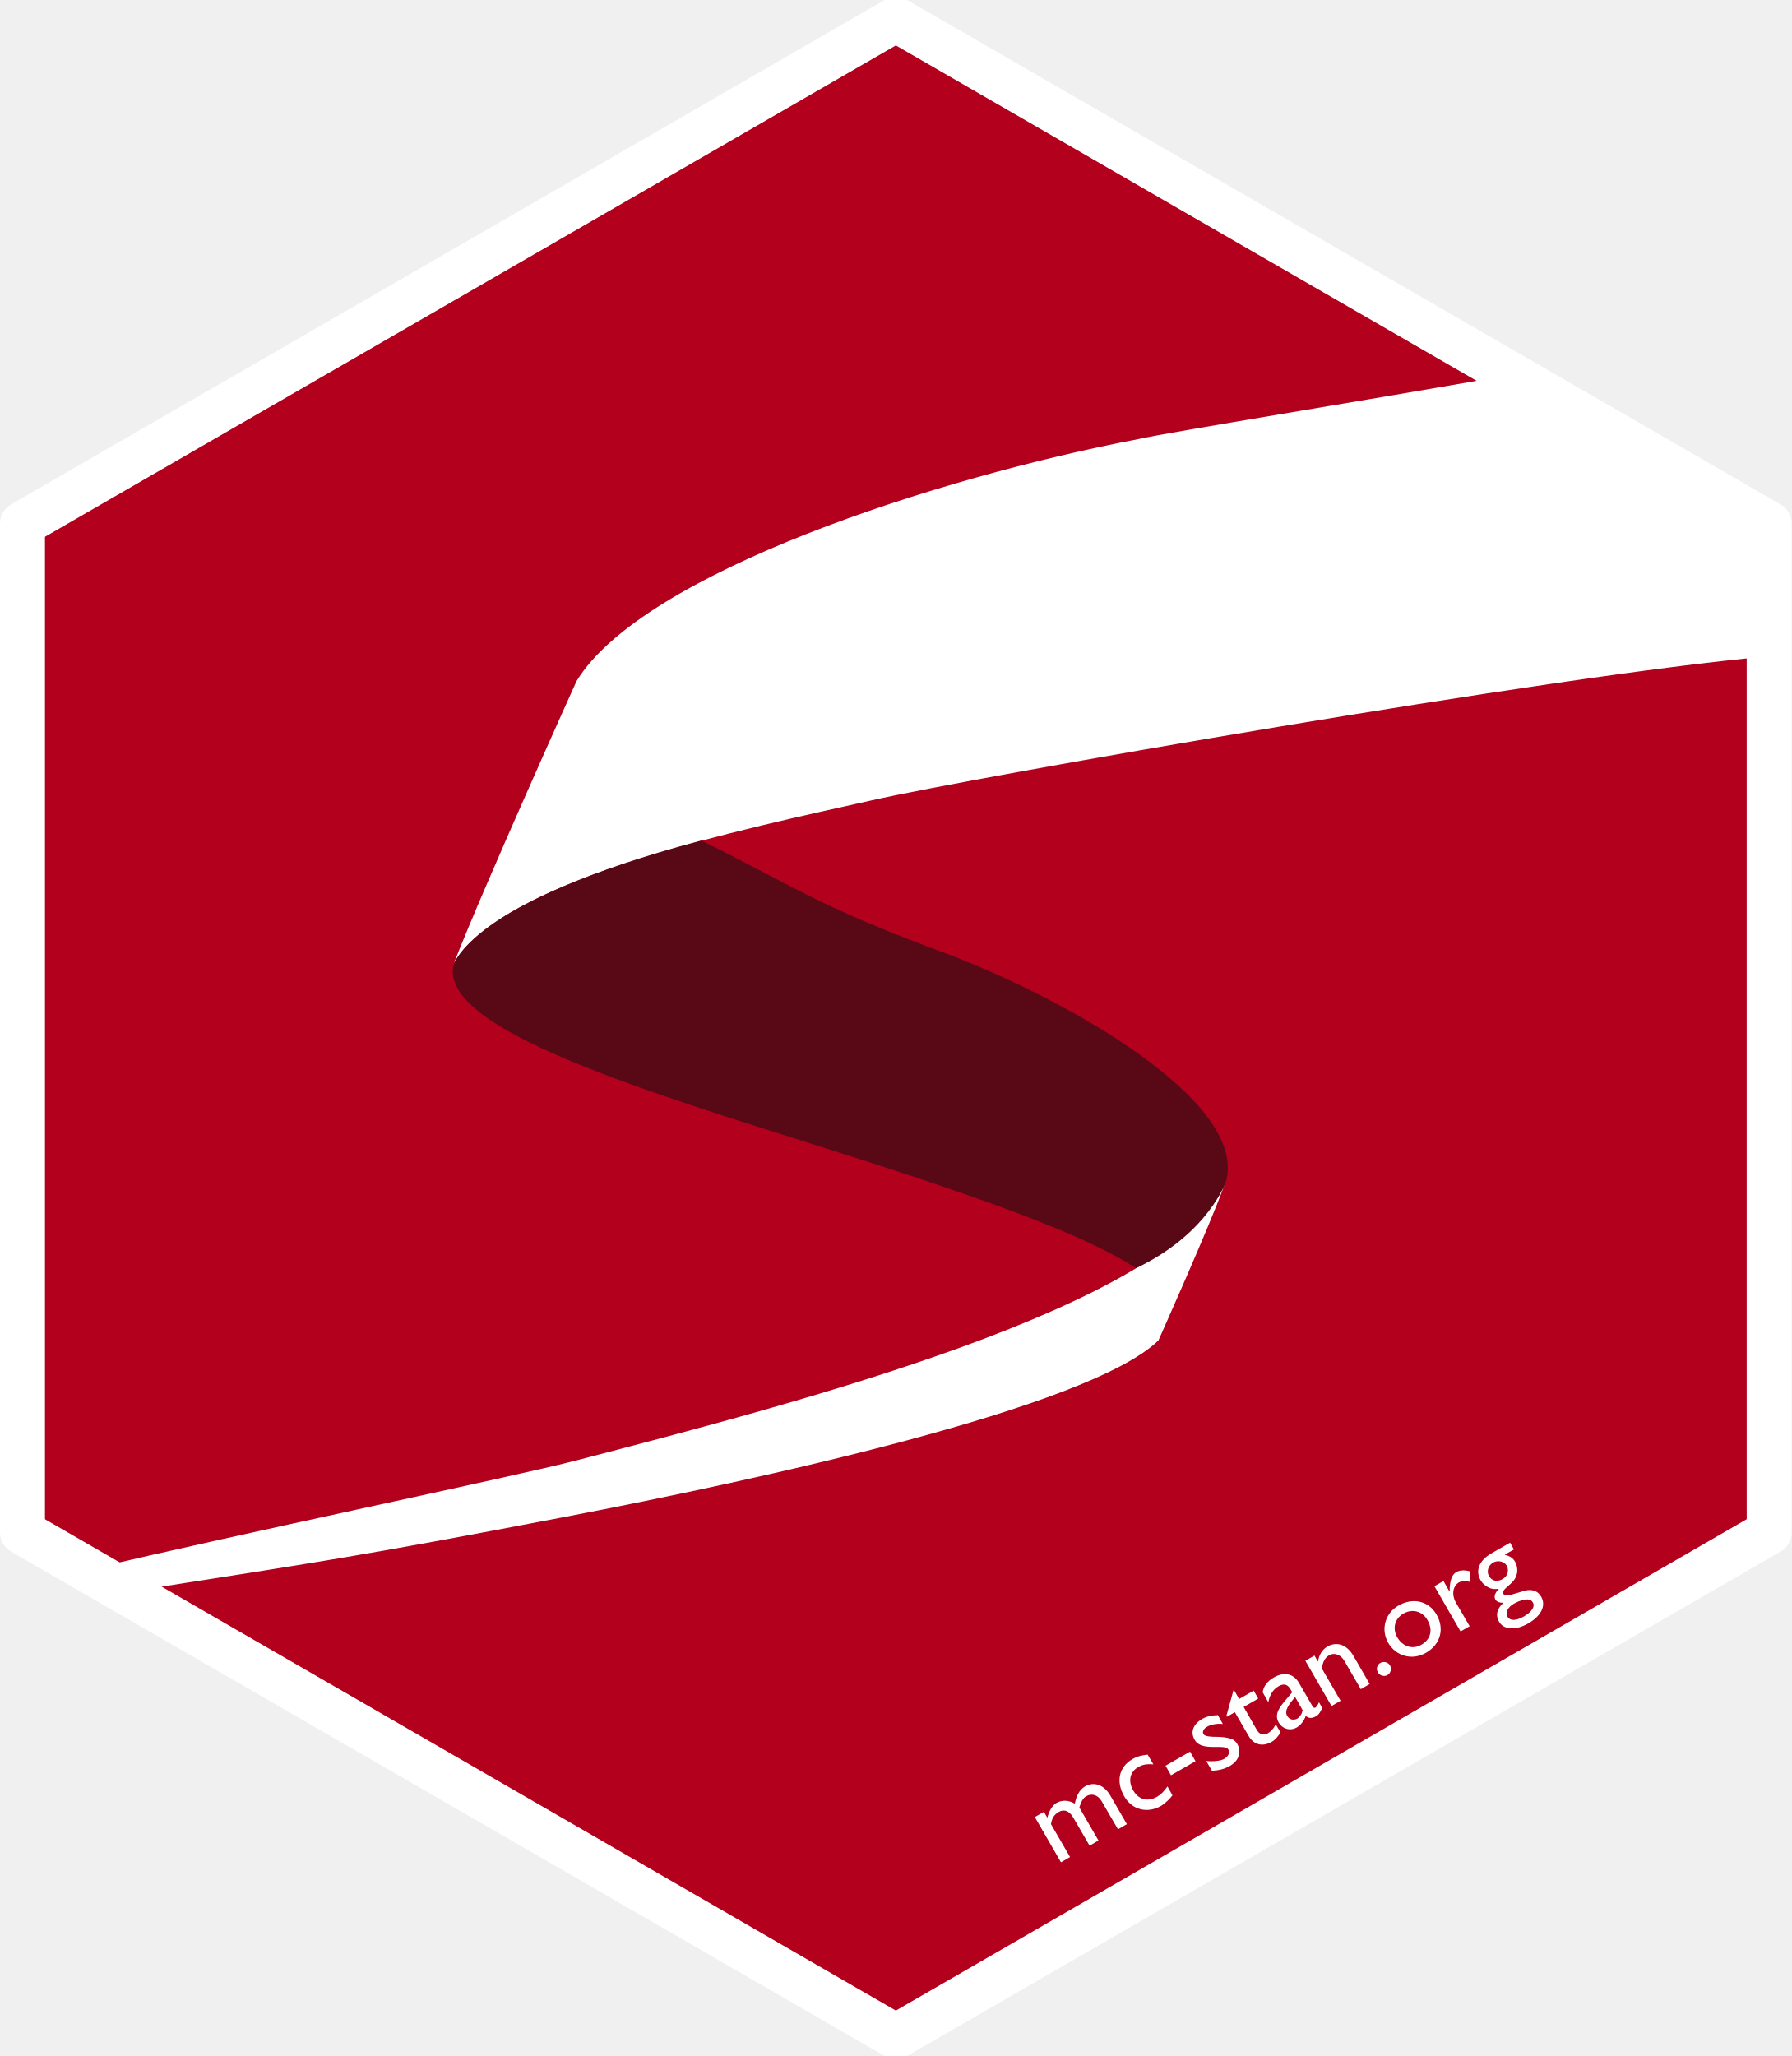
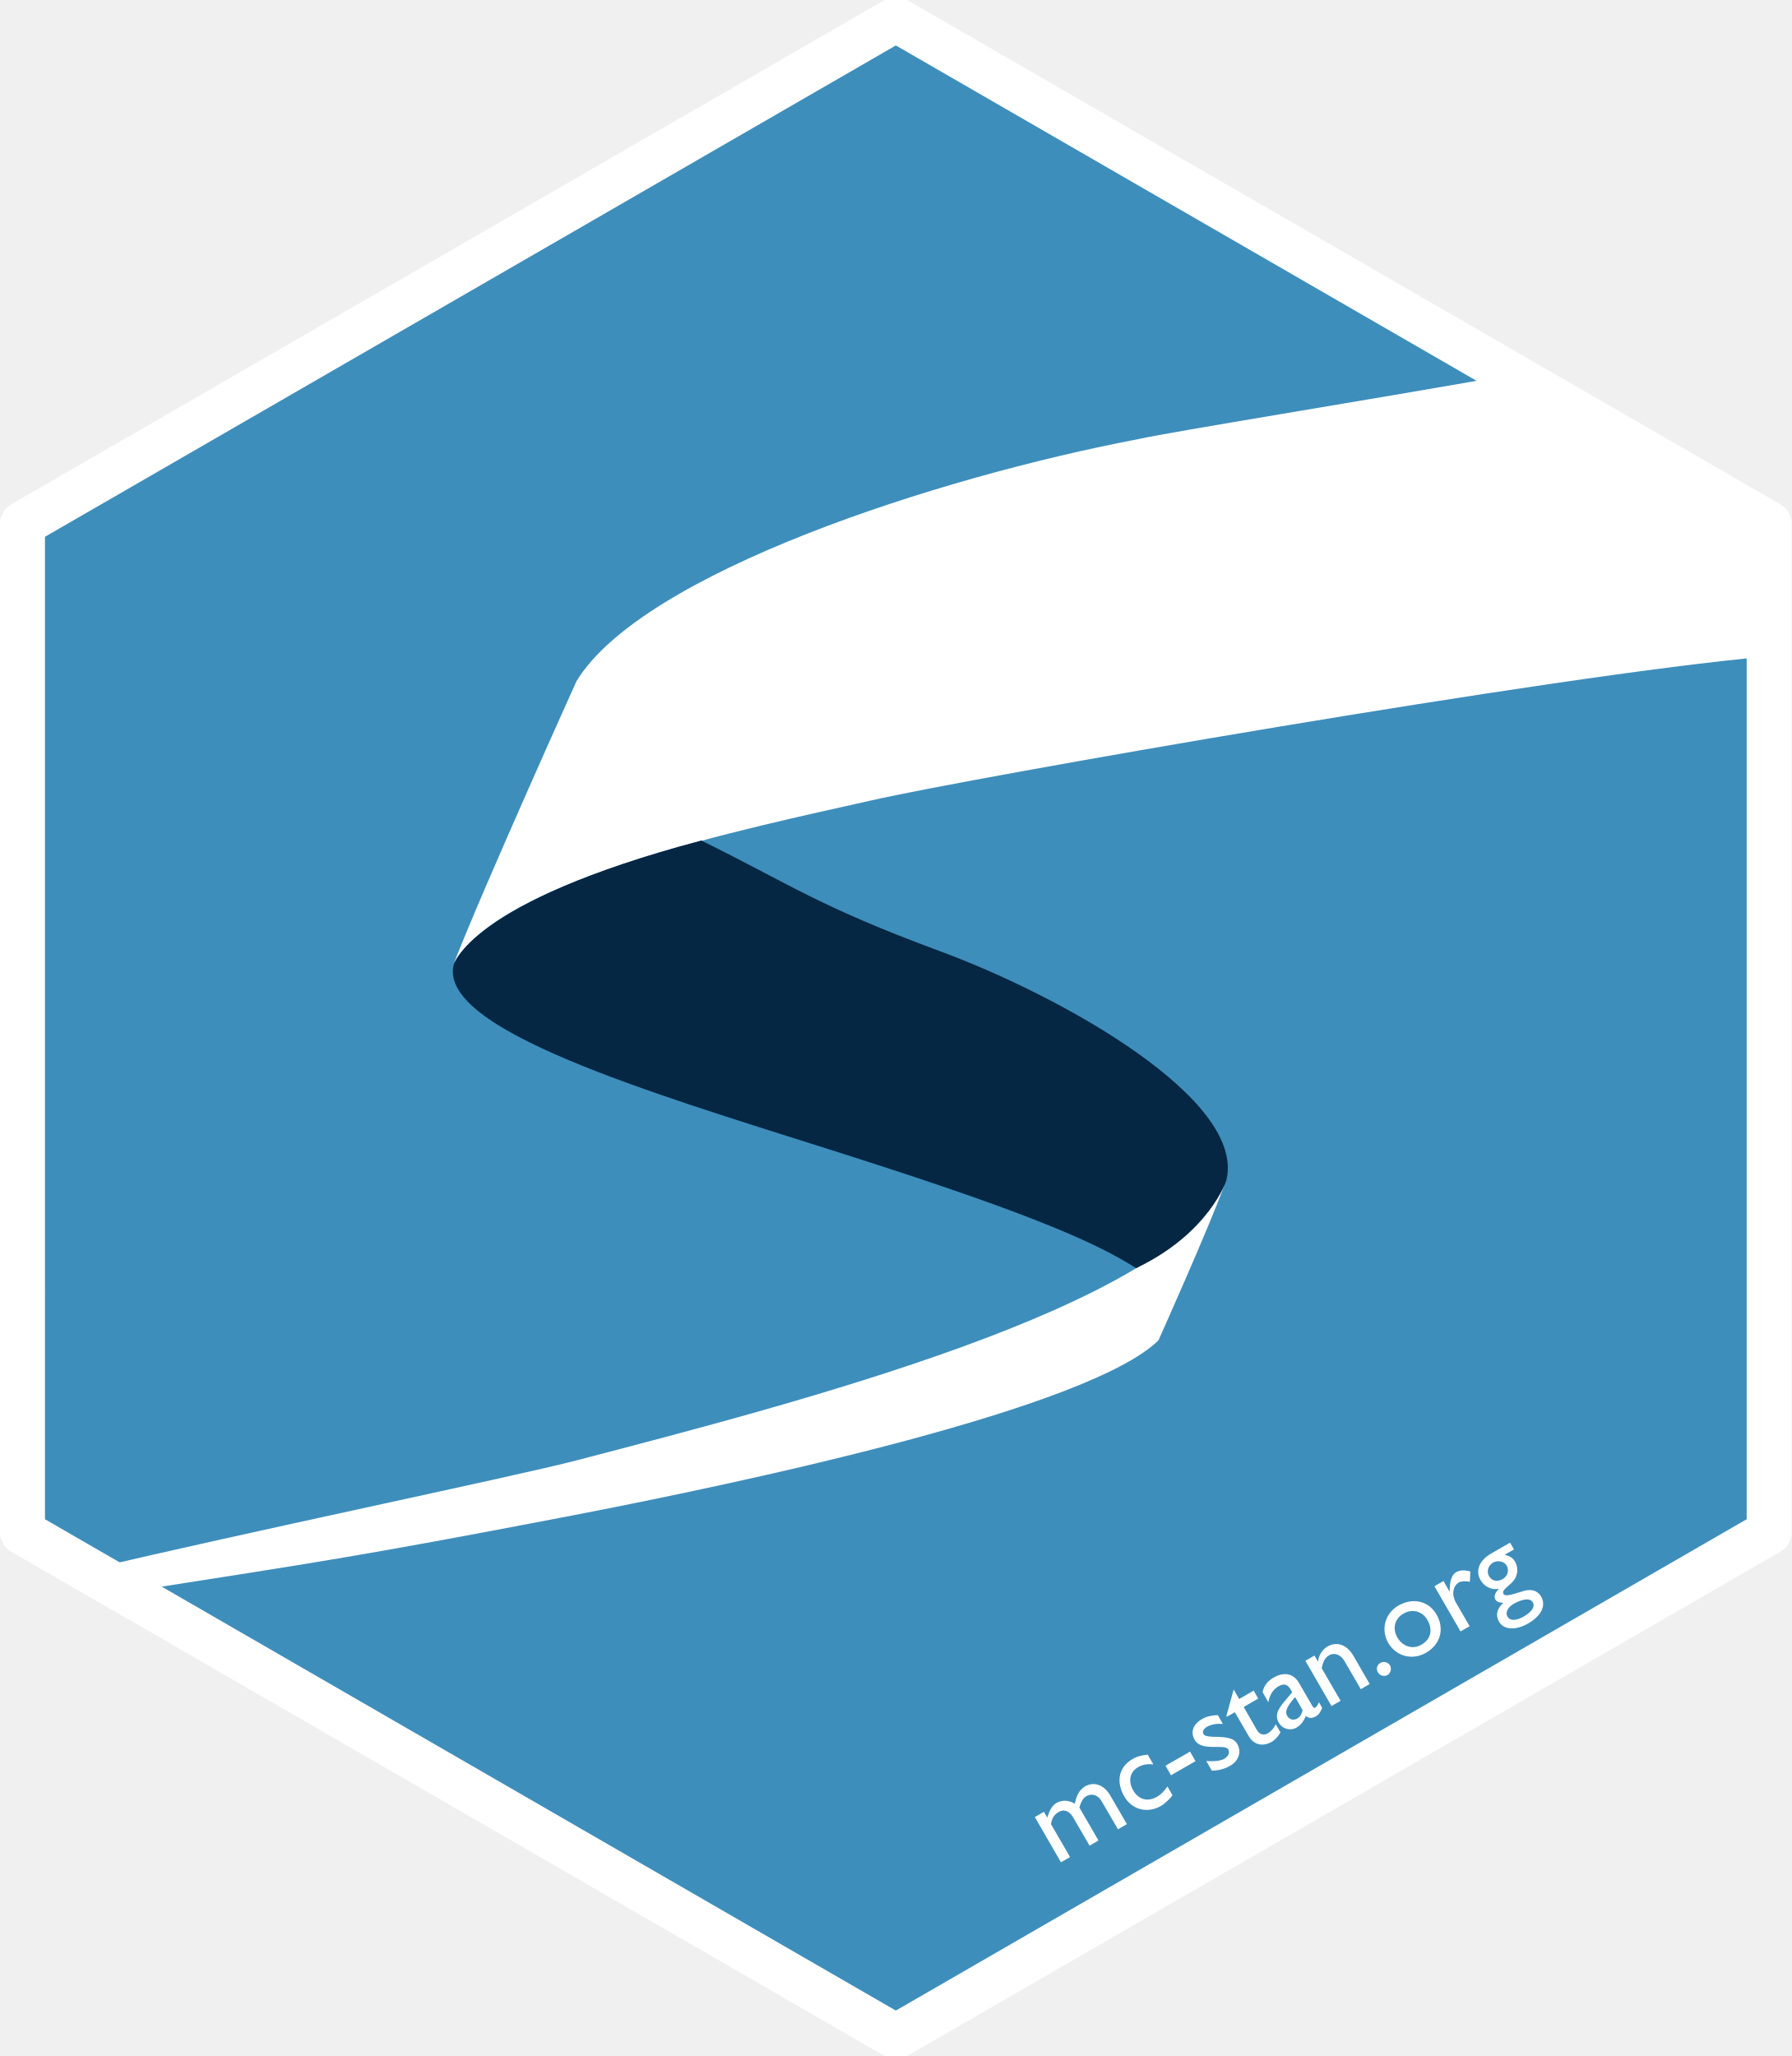
- <svg xmlns="http://www.w3.org/2000/svg" version="1.1" id="svg2" xml:space="preserve" width="164.284" height="188.523" viewBox="0 0 164.284 188.523">
-   <defs id="defs6" />
-   <g id="g8" transform="matrix(1.333333,0,0,1.333333,-9.184233,-11.13646)">
-     <g id="g10">
-       <path d="m 80.02,32.895 c -2.809,0.804 -5.641,1.617 -7.946,2.253 -12.883,3.559 -31.355,8.457 -35.527,15.305 0,0 -5.82,12.891 -7.746,17.813 C 31.902,62.914 47.461,59.742 55.191,58 61.836,56.5 86.301,52.051 96.254,50.391 92.469,43.238 86.871,37.203 80.02,32.895 Z m -2.489,49.417 c -3.422,7.704 -27.129,13.813 -40.976,17.43 -4.239,1.106 -9.332,2.528 -14.485,4.059 0.746,0.761 1.512,1.492 2.309,2.199 4.043,-0.836 8.008,-1.621 11.527,-2.297 13.125,-2.527 33.063,-7.273 37.449,-11.551 0,0 3.215,-7.168 4.176,-9.84 z" style="fill:#ffffff;fill-opacity:1;fill-rule:nonzero;stroke:none" id="path64" />
-       <path d="m 8.434,44.375 v 69.348 l 60.062,34.683 60.059,-34.683 V 44.375 L 68.496,9.691 Z" style="fill:#b2001d;fill-opacity:1;fill-rule:nonzero;stroke:none" id="path66" />
-       <path d="m 67.094,26.98 c -28.473,0 -51.551,23.086 -51.551,51.559 0,7.207 -4.453,15.035 -6.859,22.313 0.347,7.558 -0.114,12.914 3.183,14.351 2.266,1.188 6.367,2.922 8.106,4.086 4.754,4.586 6.136,3.793 15.922,8.758 10.8,5.48 24.421,2.043 31.199,2.043 28.472,0 51.558,-23.078 51.558,-51.551 0,-5 5.418,-10.43 9.098,-15.492 0.422,-2.731 2.359,-15.035 1.332,-17.844 C 116.957,37.184 110.758,32.832 98.766,27.5 86.559,26.742 73.074,26.98 67.094,26.98 Z" style="fill:#ffffff;fill-opacity:1;fill-rule:nonzero;stroke:none" id="path68" />
-       <path d="m 69.129,24.91 c -28.836,0 -54.262,24.785 -54.262,53.621 0,7.301 -3.746,14.953 -6.183,22.321 -1.594,5.761 0.527,16.226 4.461,15.41 10.171,-2.426 29.218,-6.387 33.402,-7.481 15.055,-3.929 40.828,-10.578 44.551,-18.953 -1.047,2.91 -4.543,10.703 -4.543,10.703 -4.77,4.653 -27.629,9.606 -40.743,12.125 -14.371,2.762 -17.488,3.188 -28.417,4.906 0.433,3.11 14.574,9.348 18.082,11.11 10.937,5.555 24.734,2.066 31.597,2.066 28.836,0 52.219,-23.371 52.219,-52.207 0.348,-5.047 12.332,-13.914 9.031,-25.023 -14.25,1.258 -54.519,8.297 -61.515,9.89 -8.407,1.895 -25.321,5.344 -28.692,11.161 2.094,-5.352 8.418,-19.364 8.418,-19.364 C 51.074,47.75 71.324,41.191 85.164,38.551 87.43,38.043 100.887,35.883 110.34,34.207 105.141,27.93 92.871,24.879 69.129,24.91 Z" style="fill:#b2001d;fill-opacity:1;fill-rule:nonzero;stroke:none" id="path70" />
-       <path d="m 38.074,74.75 c -0.937,4.383 13.129,8.625 25.813,12.637 12.683,4.015 18.023,6.183 21.133,8.179 5.042,-2.414 6.199,-6.019 6.199,-6.019 C 92.629,83.992 79.984,76.891 71.551,73.773 63.121,70.66 61.234,69.164 55.117,66.156 39.016,70.418 38.074,74.75 38.074,74.75 Z" style="fill:#590815;fill-opacity:1;fill-rule:nonzero;stroke:none" id="path72" />
-       <g id="g74" transform="scale(1,-1)">
-         <path d="m 8.434,-44.375 v -69.348 l 60.062,-34.683 60.059,34.683 v 69.348 L 68.496,-9.691 Z" style="fill:none;stroke:#ffffff;stroke-width:3.092;stroke-linecap:round;stroke-linejoin:round;stroke-miterlimit:4;stroke-dasharray:none;stroke-opacity:1" id="path76" />
-       </g>
-       <path d="m 78.055,133.312 1.797,3.11 0.625,-0.36 -1.313,-2.265 c 0.078,-0.453 0.234,-0.656 0.547,-0.844 0.312,-0.172 0.687,-0.125 0.984,0.391 l 1.125,1.937 0.61,-0.359 -1.313,-2.266 c 0.094,-0.344 0.266,-0.687 0.485,-0.781 0.343,-0.203 0.781,-0.109 1.046,0.344 l 1.125,1.937 0.61,-0.359 -1.141,-1.969 c -0.422,-0.719 -1.094,-0.984 -1.734,-0.625 -0.438,0.266 -0.61,0.719 -0.703,1.188 -0.438,-0.25 -0.875,-0.266 -1.266,-0.047 -0.281,0.172 -0.484,0.5 -0.625,1.015 l -0.234,-0.406 z" style="fill:#ffffff;fill-opacity:1;fill-rule:nonzero;stroke:none" id="path78" />
-       <path d="m 85.816,129.02 c -0.375,0.046 -0.671,0.093 -1.031,0.296 -0.953,0.547 -1.172,1.547 -0.578,2.579 0.531,0.921 1.578,1.187 2.516,0.656 0.312,-0.188 0.64,-0.516 0.797,-0.735 l -0.344,-0.609 c -0.235,0.328 -0.438,0.547 -0.703,0.703 -0.641,0.375 -1.282,0.219 -1.657,-0.437 -0.359,-0.625 -0.234,-1.266 0.344,-1.594 0.266,-0.156 0.547,-0.234 1.047,-0.188 z" style="fill:#ffffff;fill-opacity:1;fill-rule:nonzero;stroke:none" id="path80" />
-       <path d="m 88.73,128.812 -1.687,0.969 0.375,0.657 1.687,-0.969 z" style="fill:#ffffff;fill-opacity:1;fill-rule:nonzero;stroke:none" id="path82" />
-       <path d="m 90.641,126.301 c -0.438,0.015 -0.782,0.094 -1.079,0.265 -0.624,0.36 -0.828,0.907 -0.515,1.438 0.484,0.844 2.062,0.234 2.312,0.656 0.125,0.235 0,0.469 -0.265,0.641 -0.235,0.14 -0.688,0.203 -1.25,0.156 l 0.39,0.672 c 0.516,-0.031 0.875,-0.125 1.25,-0.344 0.61,-0.344 0.797,-0.969 0.485,-1.515 -0.188,-0.313 -0.5,-0.422 -1.203,-0.469 -0.719,0 -1.032,-0.047 -1.11,-0.188 -0.094,-0.156 -0.015,-0.375 0.25,-0.515 0.203,-0.125 0.61,-0.235 1.078,-0.188 z" style="fill:#ffffff;fill-opacity:1;fill-rule:nonzero;stroke:none" id="path84" />
-       <path d="m 91.73,124.539 -0.5,1.813 0.032,0.062 0.547,-0.312 0.953,1.64 c 0.328,0.563 0.906,0.781 1.593,0.391 0.204,-0.11 0.454,-0.391 0.594,-0.641 l -0.328,-0.562 c -0.141,0.297 -0.328,0.5 -0.547,0.625 -0.187,0.109 -0.515,0.156 -0.734,-0.203 l -0.922,-1.61 1,-0.578 -0.313,-0.547 -1,0.578 z" style="fill:#ffffff;fill-opacity:1;fill-rule:nonzero;stroke:none" id="path86" />
-       <path d="m 97.598,125.418 c -0.078,0.187 -0.188,0.328 -0.235,0.359 -0.078,0.047 -0.14,0.032 -0.218,-0.093 l -0.922,-1.594 c -0.407,-0.703 -1.094,-0.75 -1.735,-0.375 -0.437,0.25 -0.703,0.594 -0.765,1.015 l 0.39,0.688 c 0.094,-0.531 0.344,-0.891 0.688,-1.094 0.375,-0.219 0.64,-0.156 0.859,0.235 l 0.094,0.171 -0.422,0.5 c -0.391,0.469 -0.859,0.985 -0.5,1.594 0.234,0.406 0.766,0.594 1.234,0.328 0.282,-0.172 0.485,-0.437 0.625,-0.797 0.188,0.172 0.407,0.188 0.688,0.032 0.187,-0.11 0.281,-0.219 0.437,-0.578 z m -1.125,0.547 c -0.063,0.265 -0.172,0.453 -0.375,0.578 -0.266,0.141 -0.547,0.062 -0.688,-0.188 -0.219,-0.359 0.125,-0.812 0.547,-1.296 z" style="fill:#ffffff;fill-opacity:1;fill-rule:nonzero;stroke:none" id="path88" />
-       <path d="m 97.285,122.207 -0.625,0.359 1.797,3.11 0.625,-0.36 -1.297,-2.234 c 0.094,-0.484 0.235,-0.734 0.5,-0.891 0.375,-0.218 0.813,-0.046 1.063,0.391 l 1.125,1.938 0.609,-0.36 -1.109,-1.922 c -0.5,-0.859 -1.203,-0.984 -1.797,-0.656 -0.344,0.203 -0.594,0.594 -0.641,1.031 H 97.52 Z" style="fill:#ffffff;fill-opacity:1;fill-rule:nonzero;stroke:none" id="path90" />
-       <path d="m 101.805,122.719 c -0.219,0.125 -0.297,0.422 -0.157,0.64 0.125,0.235 0.438,0.313 0.657,0.188 0.234,-0.141 0.297,-0.438 0.172,-0.672 -0.141,-0.219 -0.438,-0.297 -0.672,-0.156 z" style="fill:#ffffff;fill-opacity:1;fill-rule:nonzero;stroke:none" id="path92" />
-       <path d="m 103.07,118.762 c -0.937,0.531 -1.234,1.656 -0.718,2.562 0.546,0.938 1.656,1.235 2.609,0.688 1,-0.578 1.281,-1.657 0.719,-2.625 -0.532,-0.938 -1.625,-1.188 -2.61,-0.625 z m 0.328,0.562 c 0.61,-0.359 1.313,-0.172 1.657,0.438 0.39,0.672 0.234,1.328 -0.422,1.703 -0.61,0.344 -1.281,0.125 -1.656,-0.516 -0.344,-0.609 -0.172,-1.281 0.421,-1.625 z" style="fill:#ffffff;fill-opacity:1;fill-rule:nonzero;stroke:none" id="path94" />
-       <path d="m 105.535,117.438 1.797,3.109 0.625,-0.359 -0.953,-1.641 c -0.297,-0.531 -0.203,-1.125 0.219,-1.375 0.14,-0.078 0.468,-0.11 0.75,-0.031 l 0.031,-0.719 c -0.406,-0.11 -0.719,-0.094 -0.969,0.047 -0.297,0.172 -0.453,0.578 -0.453,1.328 h -0.016 l -0.406,-0.719 z" style="fill:#ffffff;fill-opacity:1;fill-rule:nonzero;stroke:none" id="path96" />
-       <path d="m 110.738,114.441 -1.281,0.735 c -0.844,0.484 -1.125,1.187 -0.75,1.844 0.141,0.234 0.313,0.39 0.516,0.484 0.203,0.125 0.453,0.156 0.734,0.109 v 0.016 c -0.25,0.25 -0.344,0.516 -0.234,0.719 0.093,0.156 0.25,0.218 0.547,0.234 -0.454,0.438 -0.547,0.844 -0.282,1.313 0.328,0.546 1.141,0.593 1.985,0.109 0.922,-0.531 1.25,-1.234 0.906,-1.844 -0.234,-0.406 -0.672,-0.609 -1.422,-0.328 -0.703,0.219 -1.062,0.313 -1.172,0.141 -0.203,-0.375 0.766,-0.657 0.906,-1.344 0.079,-0.219 0.047,-0.609 -0.109,-0.875 -0.141,-0.25 -0.328,-0.375 -0.719,-0.484 l 0.641,-0.36 z m -0.234,1.579 c 0.187,0.343 0.062,0.718 -0.266,0.921 -0.39,0.219 -0.75,0.141 -0.953,-0.203 -0.172,-0.312 -0.062,-0.718 0.281,-0.922 0.313,-0.187 0.766,-0.093 0.938,0.204 z m 1.797,2.531 c 0.172,0.281 -0.063,0.64 -0.594,0.953 -0.562,0.328 -0.969,0.328 -1.156,0.016 -0.156,-0.266 0.031,-0.641 0.437,-0.875 0.391,-0.219 1.094,-0.5 1.313,-0.094 z" style="fill:#ffffff;fill-opacity:1;fill-rule:nonzero;stroke:none" id="path98" />
-     </g>
-   </g>
+ <svg xmlns="http://www.w3.org/2000/svg" xml:space="preserve" width="164.284" height="188.523">
+   <path d="M80.02 32.895c-2.809.804-5.641 1.617-7.946 2.253-12.883 3.559-31.355 8.457-35.527 15.305 0 0-5.82 12.891-7.746 17.813 3.101-5.352 18.66-8.524 26.39-10.266 6.645-1.5 31.11-5.949 41.063-7.609A46.183 46.183 0 0 0 80.02 32.895zm-2.489 49.417c-3.422 7.704-27.129 13.813-40.976 17.43a462.75 462.75 0 0 0-14.485 4.059A45.641 45.641 0 0 0 24.379 106a843.773 843.773 0 0 1 11.527-2.297c13.125-2.527 33.063-7.273 37.449-11.551 0 0 3.215-7.168 4.176-9.84z" style="fill:#fff;fill-opacity:1;fill-rule:nonzero;stroke:none" transform="matrix(1.33333 0 0 1.33333 -9.184 -11.136)" />
+   <path d="M8.434 44.375v69.348l60.062 34.683 60.059-34.683V44.375L68.496 9.691z" style="fill:#3e8ebc;fill-opacity:1;fill-rule:nonzero;stroke:none" transform="matrix(1.33333 0 0 1.33333 -9.184 -11.136)" />
+   <path d="M67.094 26.98c-28.473 0-51.551 23.086-51.551 51.559 0 7.207-4.453 15.035-6.859 22.313.347 7.558-.114 12.914 3.183 14.351 2.266 1.188 6.367 2.922 8.106 4.086 4.754 4.586 6.136 3.793 15.922 8.758 10.8 5.48 24.421 2.043 31.199 2.043 28.472 0 51.558-23.078 51.558-51.551 0-5 5.418-10.43 9.098-15.492.422-2.731 2.359-15.035 1.332-17.844-12.125-8.019-18.324-12.371-30.316-17.703-12.207-.758-25.692-.52-31.672-.52z" style="fill:#fff;fill-opacity:1;fill-rule:nonzero;stroke:none" transform="matrix(1.33333 0 0 1.33333 -9.184 -11.136)" />
+   <path d="M69.129 24.91c-28.836 0-54.262 24.785-54.262 53.621 0 7.301-3.746 14.953-6.183 22.321-1.594 5.761.527 16.226 4.461 15.41 10.171-2.426 29.218-6.387 33.402-7.481 15.055-3.929 40.828-10.578 44.551-18.953-1.047 2.91-4.543 10.703-4.543 10.703-4.77 4.653-27.629 9.606-40.743 12.125-14.371 2.762-17.488 3.188-28.417 4.906.433 3.11 14.574 9.348 18.082 11.11 10.937 5.555 24.734 2.066 31.597 2.066 28.836 0 52.219-23.371 52.219-52.207.348-5.047 12.332-13.914 9.031-25.023-14.25 1.258-54.519 8.297-61.515 9.89-8.407 1.895-25.321 5.344-28.692 11.161 2.094-5.352 8.418-19.364 8.418-19.364 4.539-7.445 24.789-14.004 38.629-16.644 2.266-.508 15.723-2.668 25.176-4.344-5.199-6.277-17.469-9.328-41.211-9.297z" style="fill:#3e8ebc;fill-opacity:1;fill-rule:nonzero;stroke:none" transform="matrix(1.33333 0 0 1.33333 -9.184 -11.136)" />
+   <path d="M38.074 74.75c-.937 4.383 13.129 8.625 25.813 12.637C76.57 91.402 81.91 93.57 85.02 95.566c5.042-2.414 6.199-6.019 6.199-6.019 1.41-5.555-11.235-12.656-19.668-15.774-8.43-3.113-10.317-4.609-16.434-7.617-16.101 4.262-17.043 8.594-17.043 8.594z" style="fill:#052744;fill-opacity:1;fill-rule:nonzero;stroke:none" transform="matrix(1.33333 0 0 1.33333 -9.184 -11.136)" />
+   <path d="M8.434-44.375v-69.348l60.062-34.683 60.059 34.683v69.348L68.496-9.691z" style="fill:none;stroke:#fff;stroke-width:3.092;stroke-linecap:round;stroke-linejoin:round;stroke-miterlimit:4;stroke-dasharray:none;stroke-opacity:1" transform="matrix(1.33333 0 0 -1.33333 -9.184 -11.136)" />
+   <path d="m78.055 133.312 1.797 3.11.625-.36-1.313-2.265c.078-.453.234-.656.547-.844.312-.172.687-.125.984.391l1.125 1.937.61-.359-1.313-2.266c.094-.344.266-.687.485-.781.343-.203.781-.109 1.046.344l1.125 1.937.61-.359-1.141-1.969c-.422-.719-1.094-.984-1.734-.625-.438.266-.61.719-.703 1.188-.438-.25-.875-.266-1.266-.047-.281.172-.484.5-.625 1.015l-.234-.406zM85.816 129.02c-.375.046-.671.093-1.031.296-.953.547-1.172 1.547-.578 2.579.531.921 1.578 1.187 2.516.656.312-.188.64-.516.797-.735l-.344-.609c-.235.328-.438.547-.703.703-.641.375-1.282.219-1.657-.437-.359-.625-.234-1.266.344-1.594.266-.156.547-.234 1.047-.188zM88.73 128.812l-1.687.969.375.657 1.687-.969zM90.641 126.301c-.438.015-.782.094-1.079.265-.624.36-.828.907-.515 1.438.484.844 2.062.234 2.312.656.125.235 0 .469-.265.641-.235.14-.688.203-1.25.156l.39.672c.516-.031.875-.125 1.25-.344.61-.344.797-.969.485-1.515-.188-.313-.5-.422-1.203-.469-.719 0-1.032-.047-1.11-.188-.094-.156-.015-.375.25-.515.203-.125.61-.235 1.078-.188zM91.73 124.539l-.5 1.813.032.062.547-.312.953 1.64c.328.563.906.781 1.593.391.204-.11.454-.391.594-.641l-.328-.562c-.141.297-.328.5-.547.625-.187.109-.515.156-.734-.203l-.922-1.61 1-.578-.313-.547-1 .578zM97.598 125.418c-.078.187-.188.328-.235.359-.078.047-.14.032-.218-.093l-.922-1.594c-.407-.703-1.094-.75-1.735-.375-.437.25-.703.594-.765 1.015l.39.688c.094-.531.344-.891.688-1.094.375-.219.64-.156.859.235l.094.171-.422.5c-.391.469-.859.985-.5 1.594a.898.898 0 0 0 1.234.328c.282-.172.485-.437.625-.797.188.172.407.188.688.032.187-.11.281-.219.437-.578zm-1.125.547c-.063.265-.172.453-.375.578-.266.141-.547.062-.688-.188-.219-.359.125-.812.547-1.296zM97.285 122.207l-.625.359 1.797 3.11.625-.36-1.297-2.234c.094-.484.235-.734.5-.891.375-.218.813-.046 1.063.391l1.125 1.938.609-.36-1.109-1.922c-.5-.859-1.203-.984-1.797-.656a1.377 1.377 0 0 0-.641 1.031h-.015zM101.805 122.719a.46.46 0 0 0-.157.64.488.488 0 0 0 .657.188.502.502 0 0 0 .172-.672.496.496 0 0 0-.672-.156zM103.07 118.762c-.937.531-1.234 1.656-.718 2.562.546.938 1.656 1.235 2.609.688 1-.578 1.281-1.657.719-2.625-.532-.938-1.625-1.188-2.61-.625zm.328.562c.61-.359 1.313-.172 1.657.438.39.672.234 1.328-.422 1.703-.61.344-1.281.125-1.656-.516-.344-.609-.172-1.281.421-1.625zM105.535 117.438l1.797 3.109.625-.359-.953-1.641c-.297-.531-.203-1.125.219-1.375.14-.078.468-.11.75-.031l.031-.719c-.406-.11-.719-.094-.969.047-.297.172-.453.578-.453 1.328h-.016l-.406-.719zM110.738 114.441l-1.281.735c-.844.484-1.125 1.187-.75 1.844.141.234.313.39.516.484.203.125.453.156.734.109v.016c-.25.25-.344.516-.234.719.093.156.25.218.547.234-.454.438-.547.844-.282 1.313.328.546 1.141.593 1.985.109.922-.531 1.25-1.234.906-1.844-.234-.406-.672-.609-1.422-.328-.703.219-1.062.313-1.172.141-.203-.375.766-.657.906-1.344.079-.219.047-.609-.109-.875-.141-.25-.328-.375-.719-.484l.641-.36zm-.234 1.579c.187.343.062.718-.266.921-.39.219-.75.141-.953-.203-.172-.312-.062-.718.281-.922.313-.187.766-.093.938.204zm1.797 2.531c.172.281-.063.64-.594.953-.562.328-.969.328-1.156.016-.156-.266.031-.641.437-.875.391-.219 1.094-.5 1.313-.094z" style="fill:#fff;fill-opacity:1;fill-rule:nonzero;stroke:none" transform="matrix(1.33333 0 0 1.33333 -9.184 -11.136)" />
</svg>
